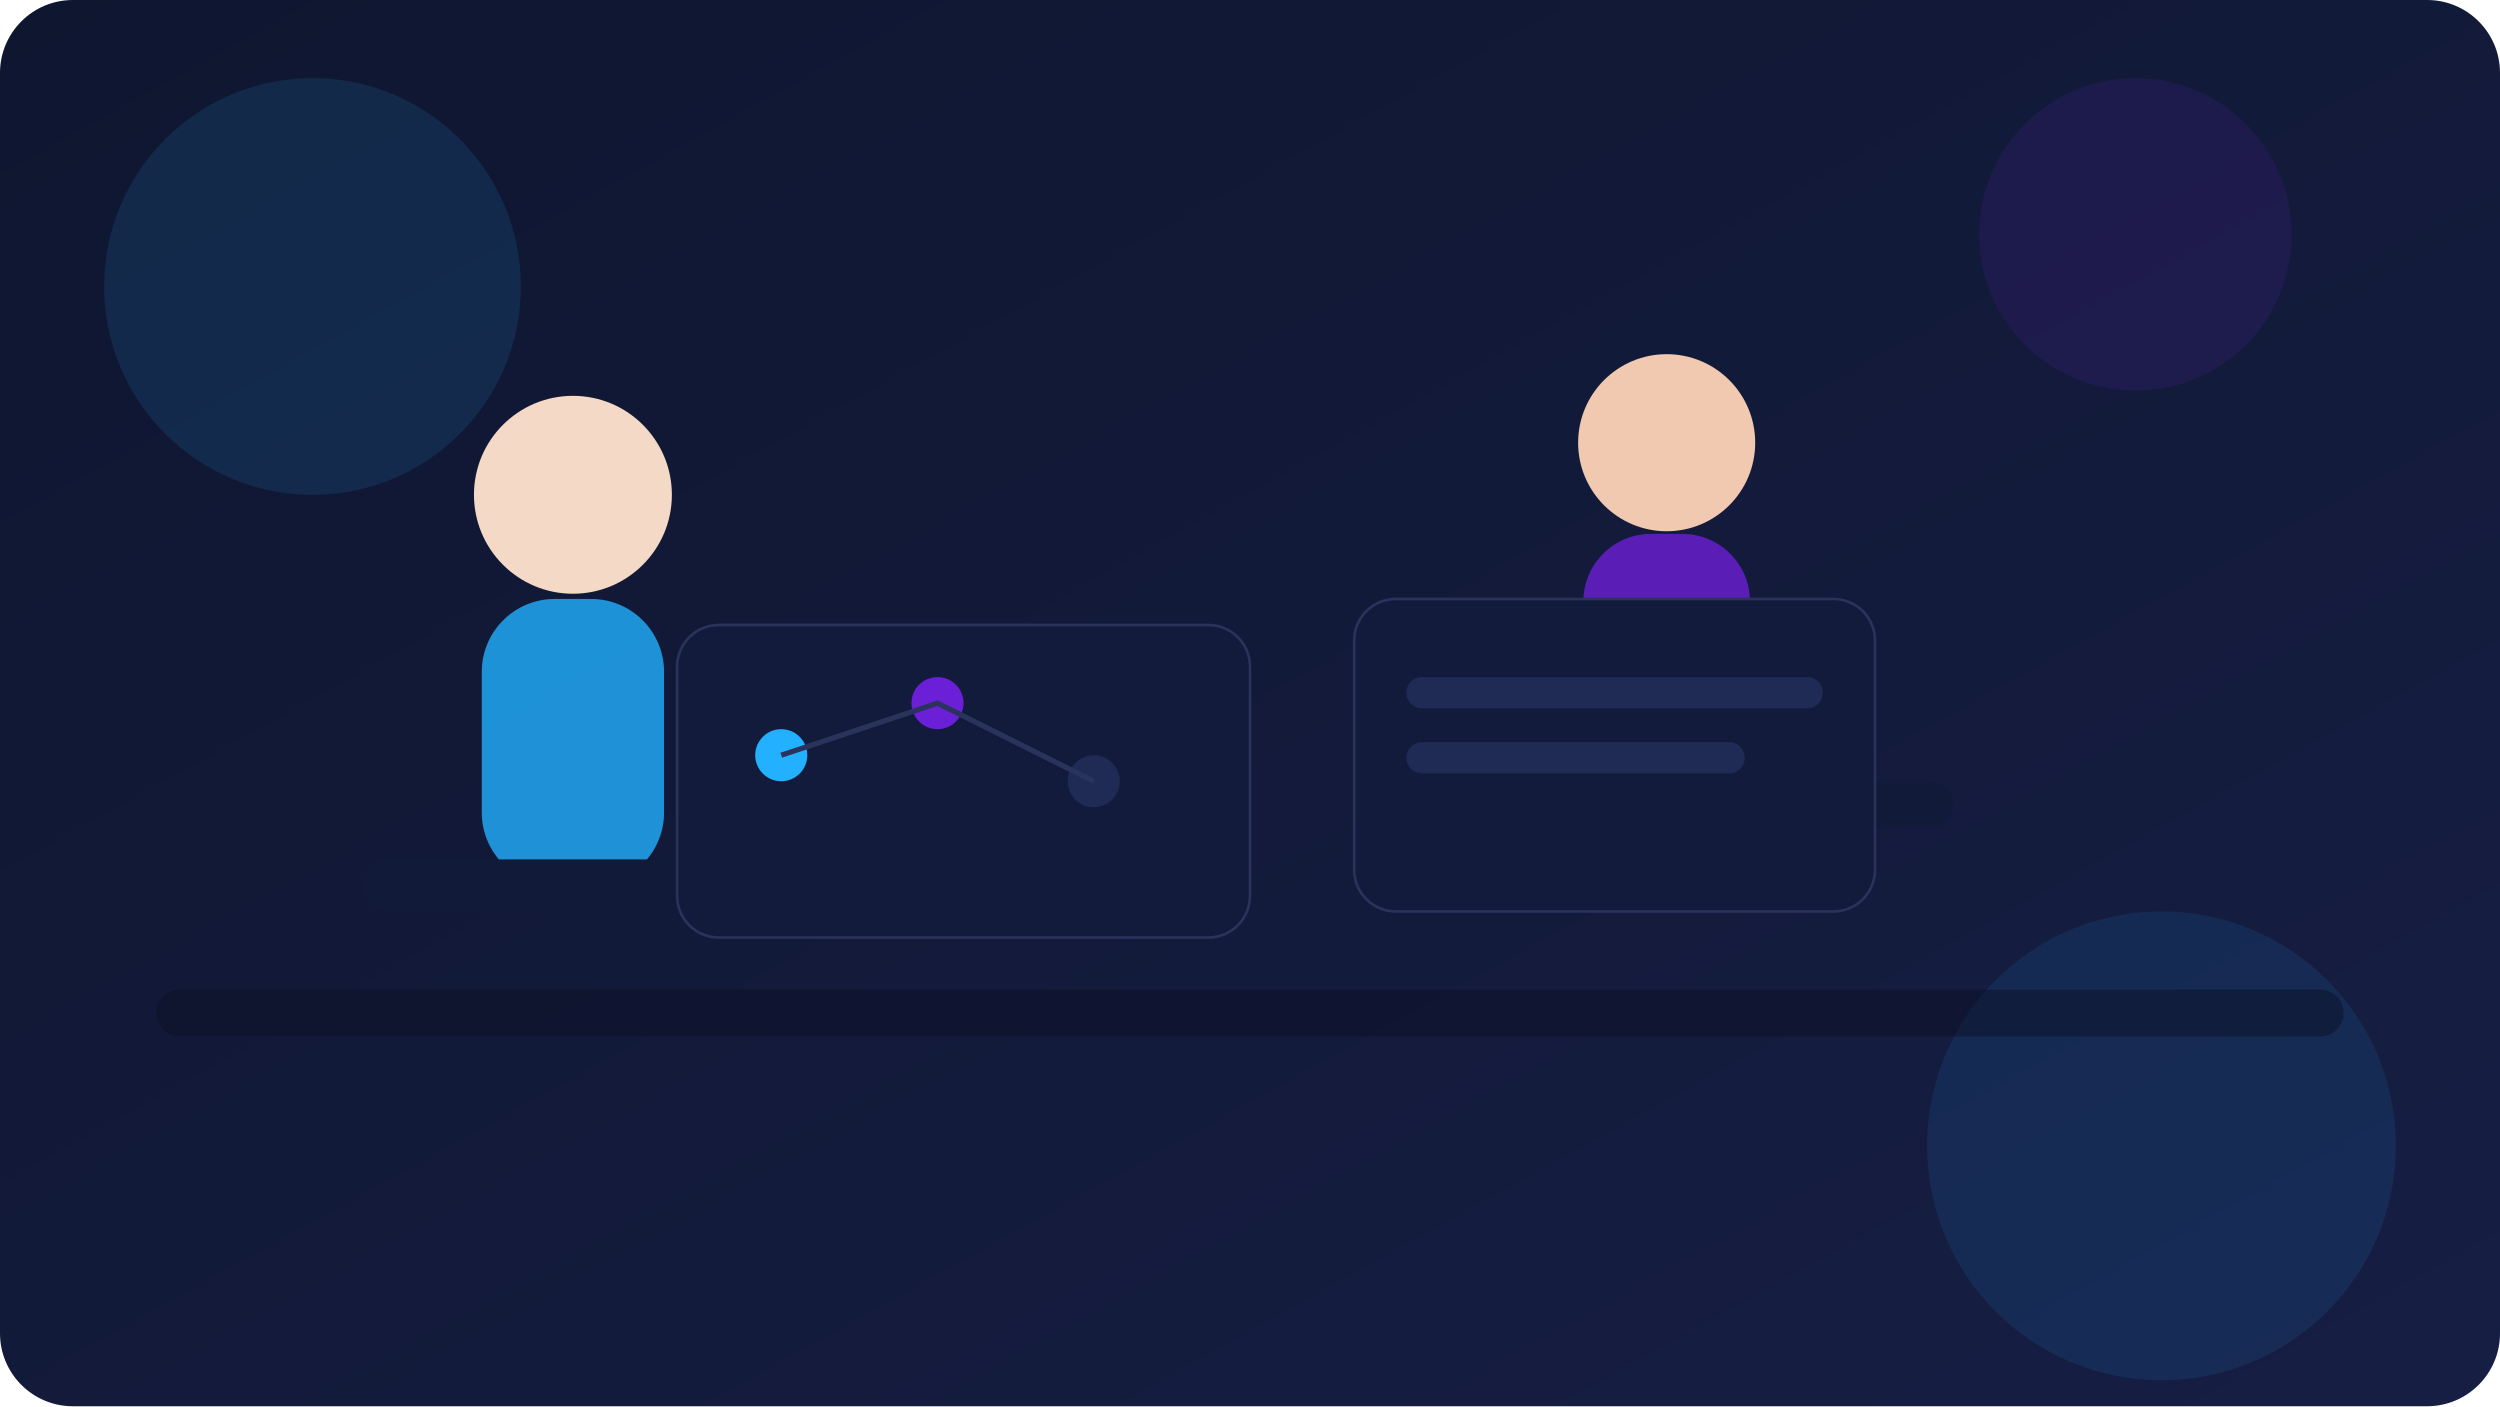
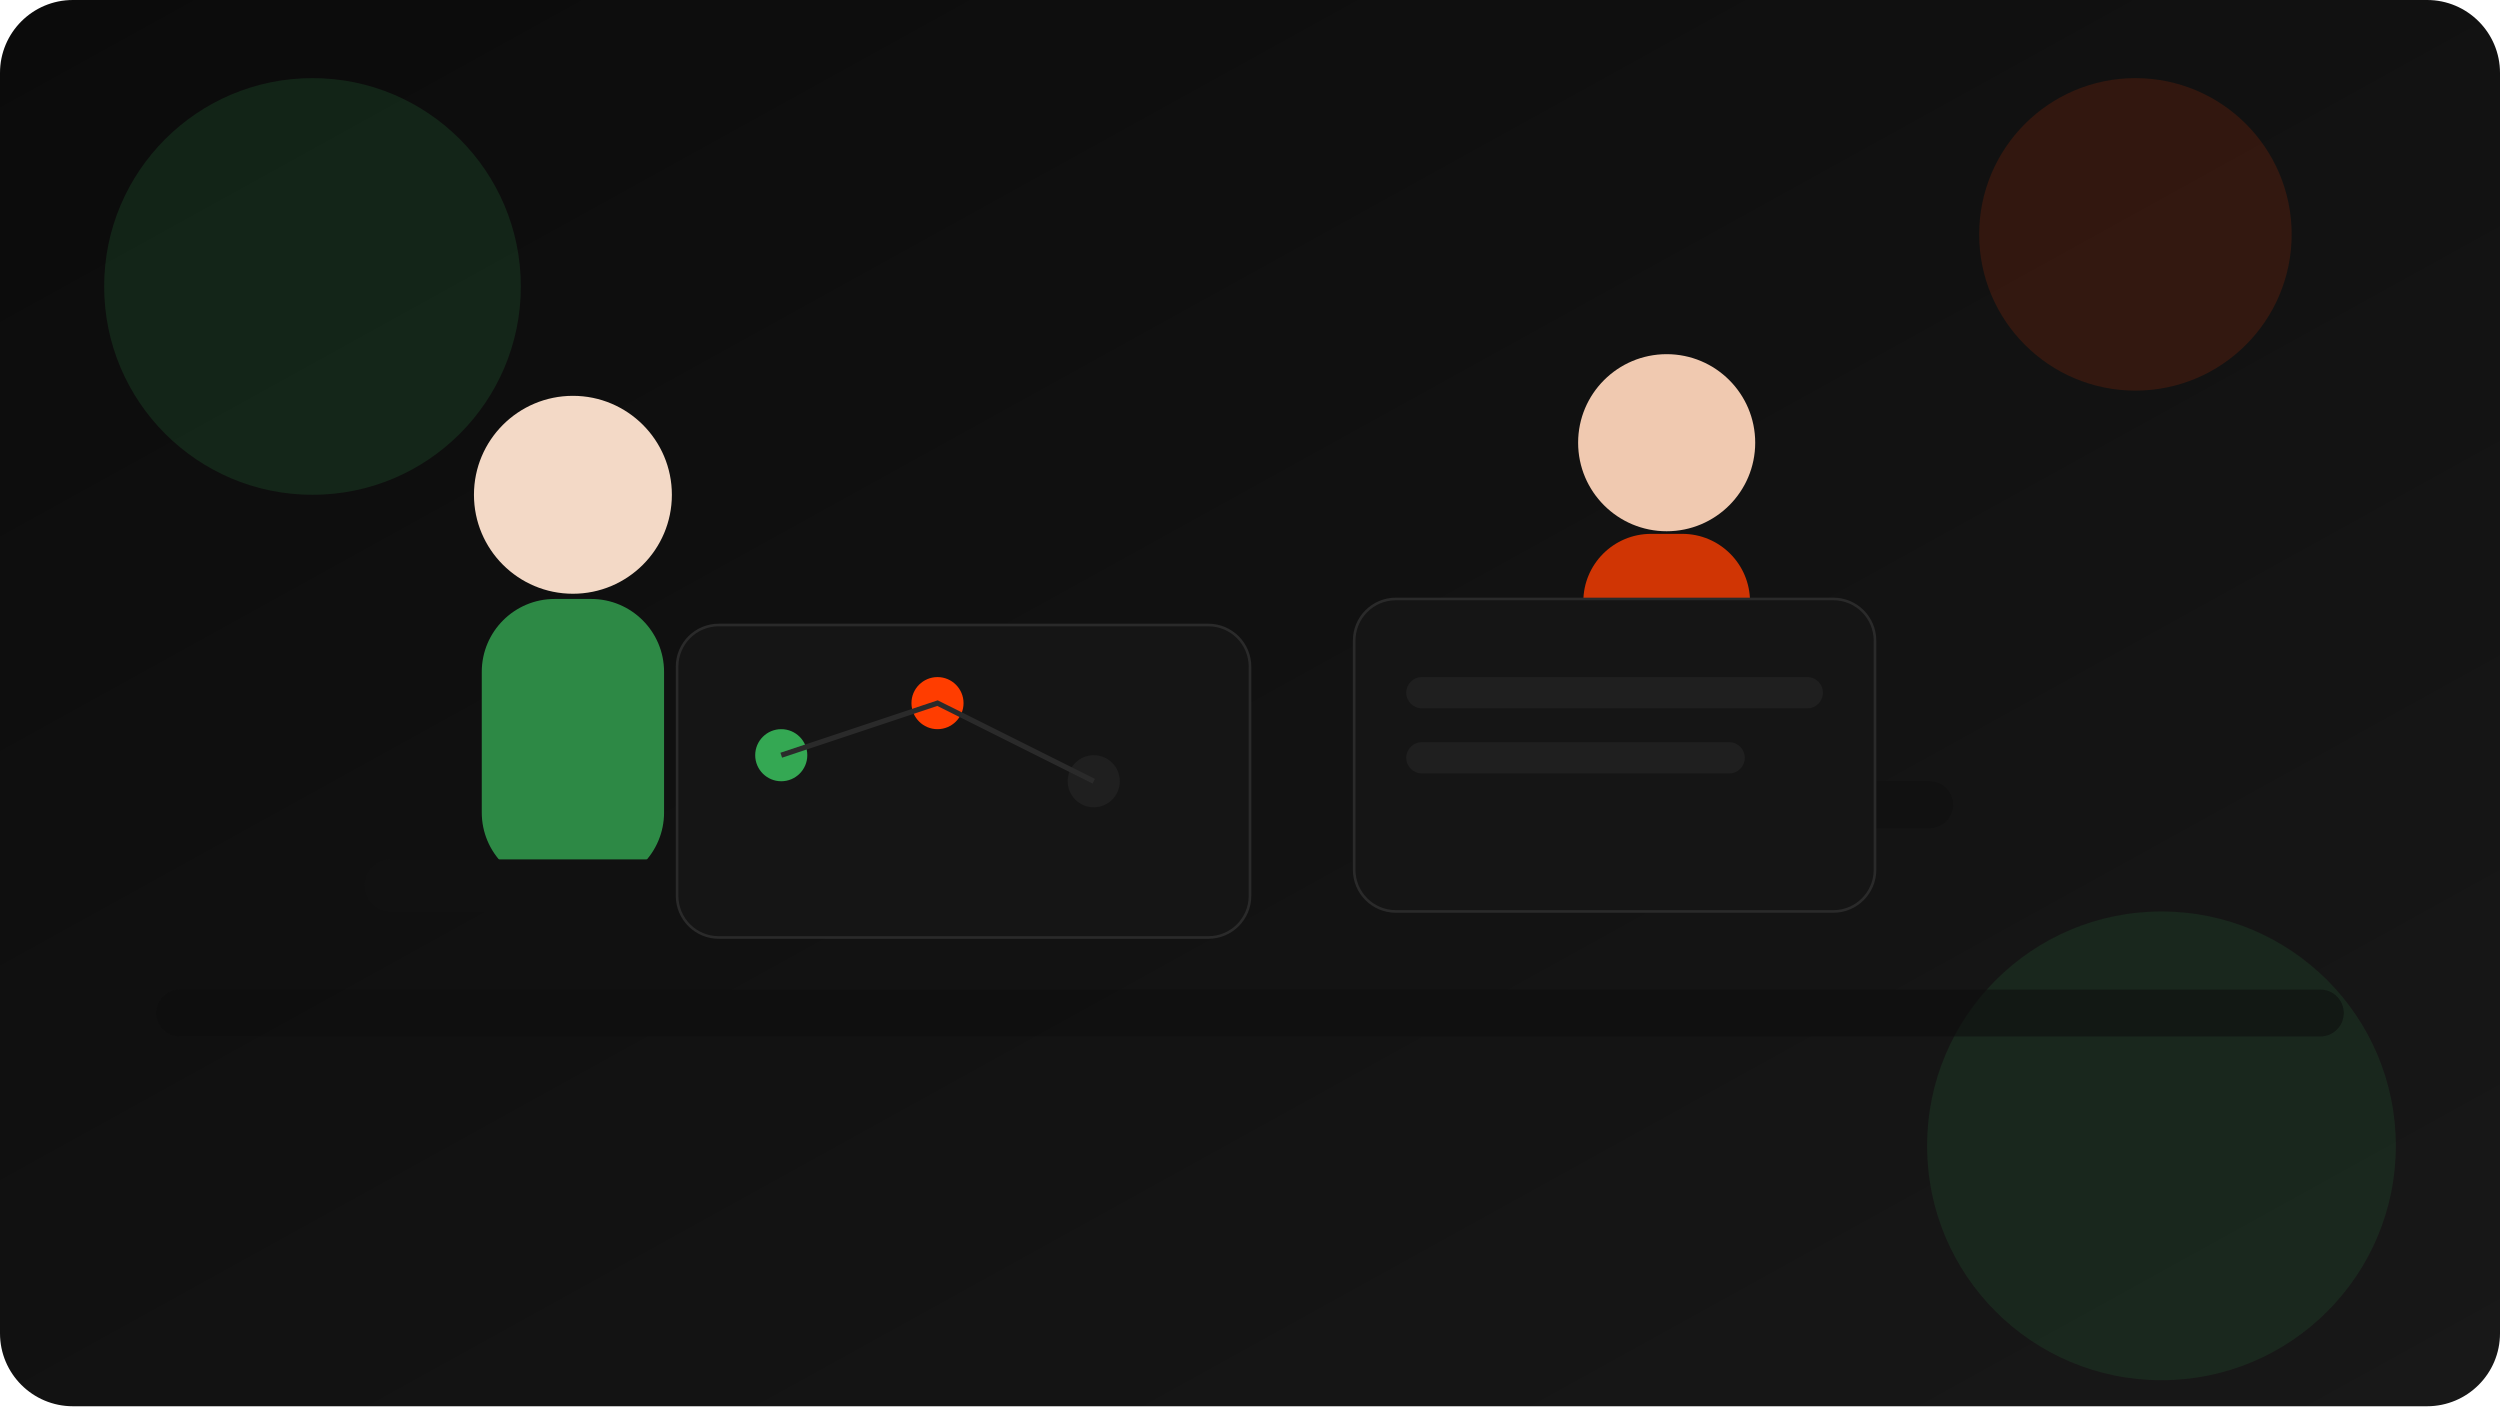
<svg xmlns="http://www.w3.org/2000/svg" width="960" height="540" viewBox="0 0 960 540" role="img" aria-label="Learning illustration">
  <defs>
    <linearGradient id="bg" x1="0" y1="0" x2="1" y2="1">
-       <stop offset="0%" stop-color="#0f1630" />
-       <stop offset="100%" stop-color="#161e44" />
+       <stop offset="0%" stop-color="#0b0b0b" />
+       <stop offset="100%" stop-color="#181818" />
    </linearGradient>
    <linearGradient id="glow" x1="0" y1="0" x2="1" y2="1">
-       <stop offset="0%" stop-color="#22b0ff" stop-opacity="0.9" />
-       <stop offset="100%" stop-color="#6b1fd6" stop-opacity="0.7" />
+       <stop offset="0%" stop-color="#34a853" stop-opacity="0.9" />
+       <stop offset="100%" stop-color="#ff3d00" stop-opacity="0.7" />
    </linearGradient>
  </defs>
  <rect width="960" height="540" rx="28" fill="url(#bg)" />
-   <circle cx="120" cy="110" r="80" fill="#22b0ff" opacity="0.12" />
-   <circle cx="820" cy="90" r="60" fill="#6b1fd6" opacity="0.12" />
-   <circle cx="830" cy="440" r="90" fill="#22b0ff" opacity="0.1" />
-   <rect x="60" y="380" width="840" height="18" rx="9" fill="#0b1026" opacity="0.5" />
+   <circle cx="120" cy="110" r="80" fill="#34a853" opacity="0.16" />
+   <circle cx="820" cy="90" r="60" fill="#ff3d00" opacity="0.14" />
+   <circle cx="830" cy="440" r="90" fill="#34a853" opacity="0.12" />
+   <rect x="60" y="380" width="840" height="18" rx="9" fill="#0d0d0d" opacity="0.6" />
  <circle cx="220" cy="190" r="38" fill="#f3d9c6" />
-   <rect x="185" y="230" width="70" height="110" rx="28" fill="#22b0ff" opacity="0.8" />
-   <rect x="140" y="330" width="170" height="20" rx="10" fill="#111a38" />
-   <rect x="260" y="240" width="220" height="120" rx="16" fill="#121b3b" stroke="#2a335b" />
-   <circle cx="300" cy="290" r="10" fill="#22b0ff" />
-   <circle cx="360" cy="270" r="10" fill="#6b1fd6" />
-   <circle cx="420" cy="300" r="10" fill="#1f2a55" />
-   <path d="M300 290 L360 270 L420 300" stroke="#2a335b" stroke-width="2" fill="none" />
+   <rect x="185" y="230" width="70" height="110" rx="28" fill="#34a853" opacity="0.8" />
+   <rect x="140" y="330" width="170" height="20" rx="10" fill="#111111" />
+   <rect x="260" y="240" width="220" height="120" rx="16" fill="#151515" stroke="#2a2a2a" />
+   <circle cx="300" cy="290" r="10" fill="#34a853" />
+   <circle cx="360" cy="270" r="10" fill="#ff3d00" />
+   <circle cx="420" cy="300" r="10" fill="#1f1f1f" />
+   <path d="M300 290 L360 270 L420 300" stroke="#2a2a2a" stroke-width="2" fill="none" />
  <circle cx="640" cy="170" r="34" fill="#f0c9b0" />
-   <rect x="608" y="205" width="64" height="100" rx="26" fill="#6b1fd6" opacity="0.8" />
-   <rect x="560" y="300" width="190" height="18" rx="9" fill="#111a38" />
-   <rect x="520" y="230" width="200" height="120" rx="16" fill="#121b3b" stroke="#2a335b" />
-   <rect x="540" y="260" width="160" height="12" rx="6" fill="#1f2a55" />
-   <rect x="540" y="285" width="130" height="12" rx="6" fill="#1f2a55" />
+   <rect x="608" y="205" width="64" height="100" rx="26" fill="#ff3d00" opacity="0.8" />
+   <rect x="560" y="300" width="190" height="18" rx="9" fill="#111111" />
+   <rect x="520" y="230" width="200" height="120" rx="16" fill="#151515" stroke="#2a2a2a" />
+   <rect x="540" y="260" width="160" height="12" rx="6" fill="#1f1f1f" />
+   <rect x="540" y="285" width="130" height="12" rx="6" fill="#1f1f1f" />
</svg>
